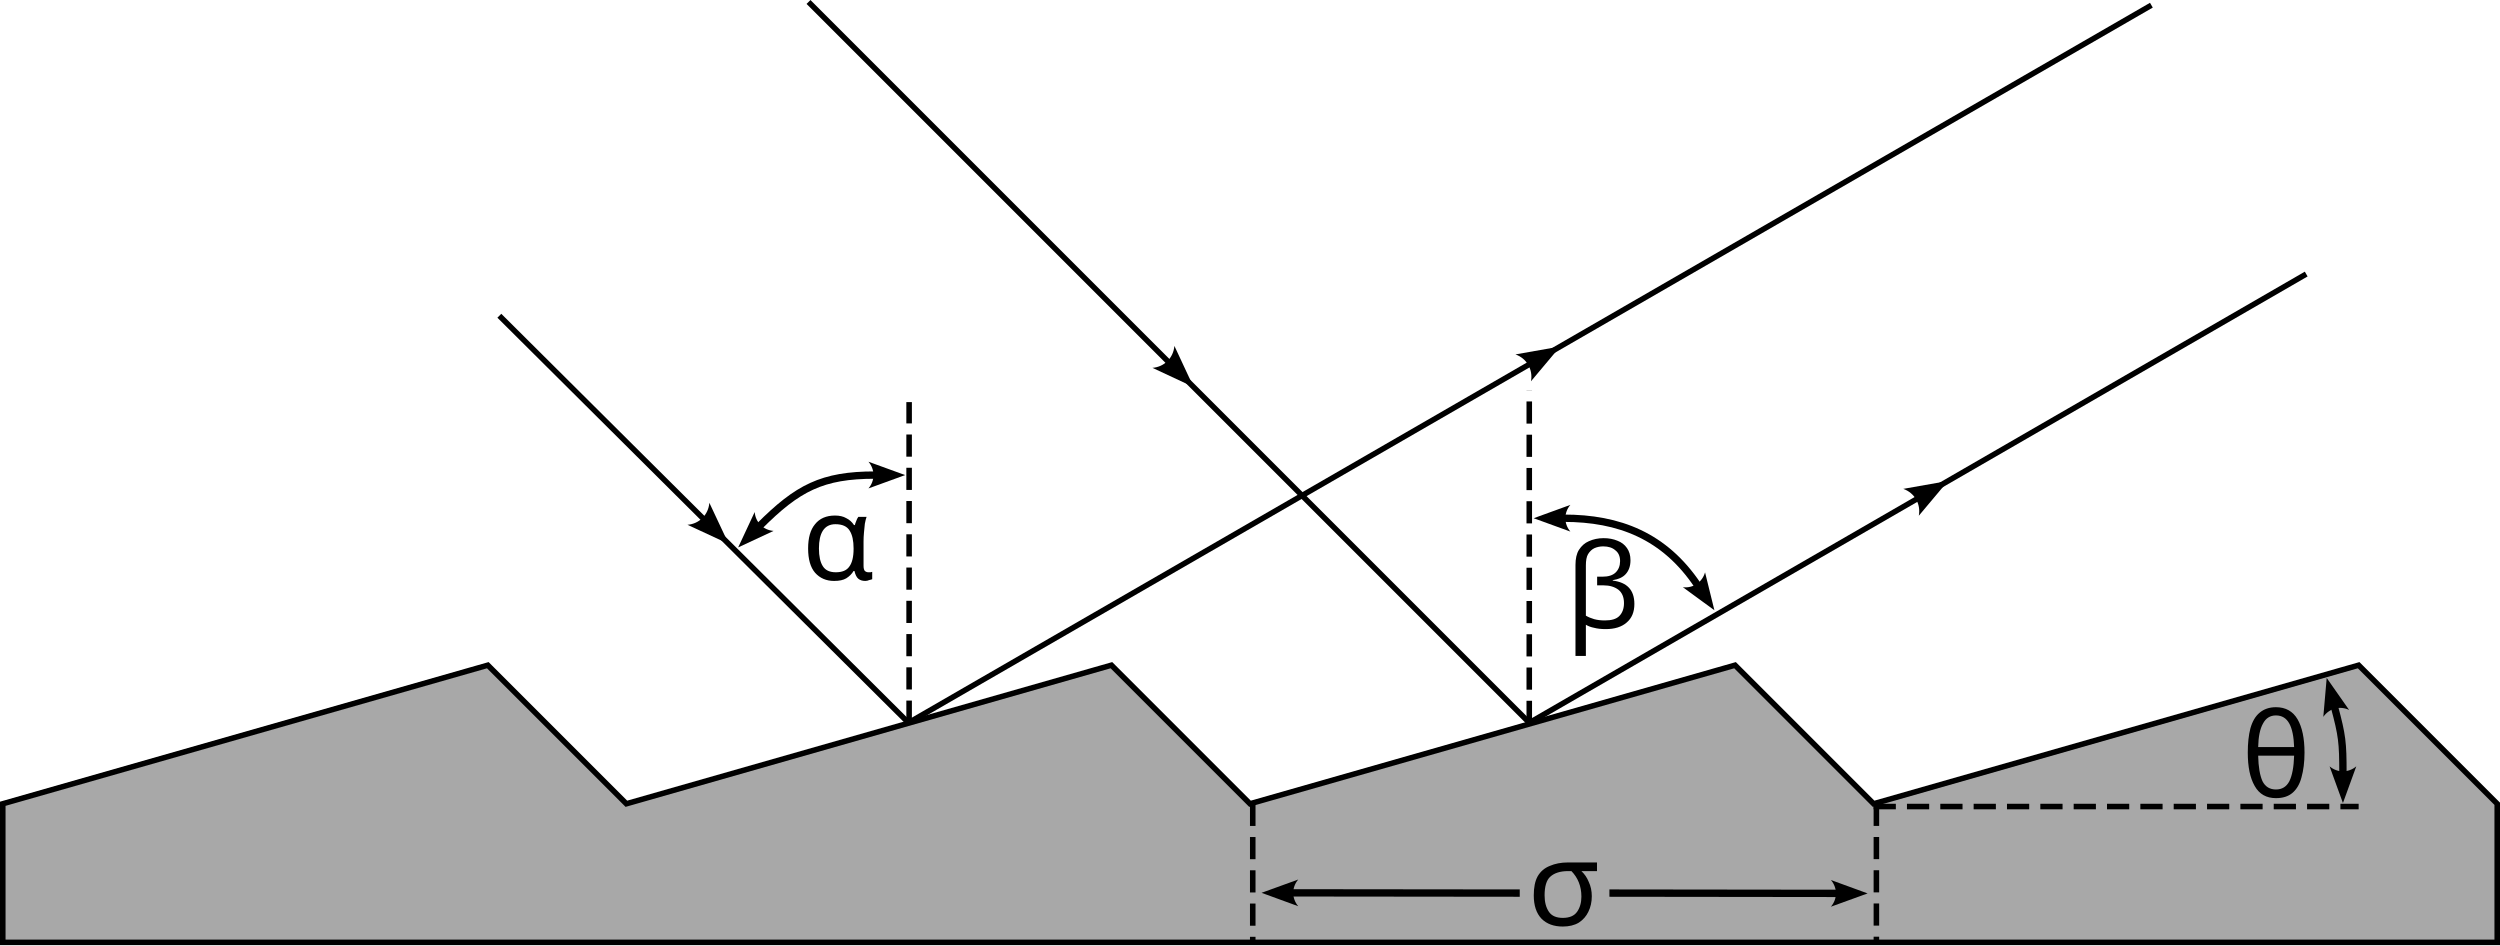
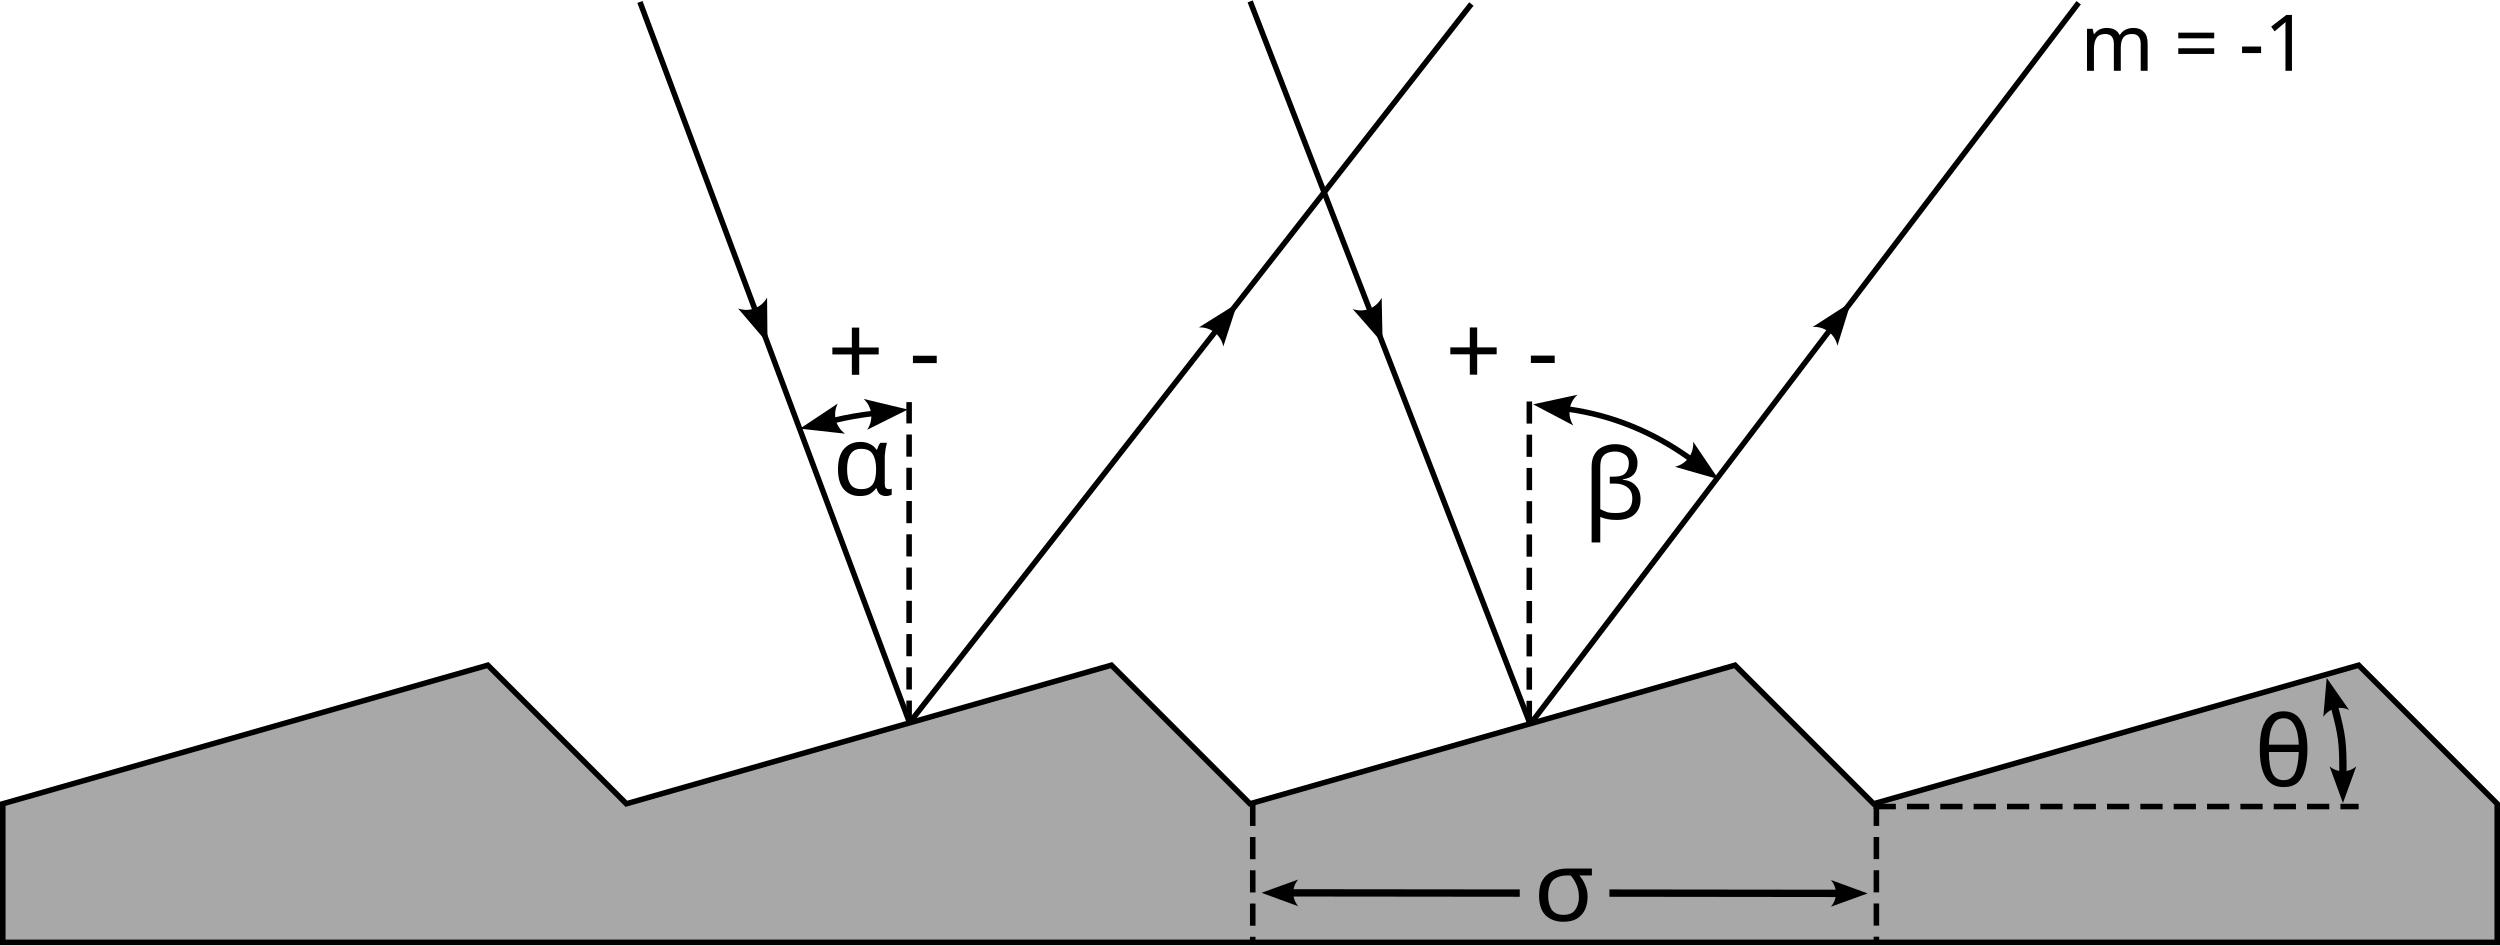
<svg xmlns="http://www.w3.org/2000/svg" width="9.02cm" height="3.41cm" viewBox="0 0 90.2 34.1" version="1.1" id="svg5">
  <defs id="defs2">
-     <marker style="overflow:visible" id="marker9673" refX="0" refY="0" orient="auto-start-reverse" markerWidth="7.7" markerHeight="5.6" viewBox="0 0 7.7 5.6" preserveAspectRatio="xMidYMid">
-       <path transform="scale(0.7)" d="M -2,-4 9,0 -2,4 c 2,-2.33 2,-5.66 0,-8 z" style="fill:context-stroke;fill-rule:evenodd;stroke:none" id="path9671" />
+     <marker style="overflow:visible" id="marker2241" refX="0" refY="0" orient="auto-start-reverse" markerWidth="7.7" markerHeight="5.6" viewBox="0 0 7.7 5.6" preserveAspectRatio="xMidYMid">
+       <path transform="scale(0.7)" d="M -2,-4 9,0 -2,4 c 2,-2.33 2,-5.66 0,-8 z" style="fill:context-stroke;fill-rule:evenodd;stroke:none" id="path2239" />
    </marker>
    <marker style="overflow:visible" id="marker9591" refX="0" refY="0" orient="auto-start-reverse" markerWidth="7.7" markerHeight="5.6" viewBox="0 0 7.7 5.6" preserveAspectRatio="xMidYMid">
      <path transform="scale(0.7)" d="M -2,-4 9,0 -2,4 c 2,-2.33 2,-5.66 0,-8 z" style="fill:context-stroke;fill-rule:evenodd;stroke:none" id="path9589" />
-     </marker>
-     <marker style="overflow:visible" id="marker9551" refX="0" refY="0" orient="auto-start-reverse" markerWidth="7.7" markerHeight="5.6" viewBox="0 0 7.7 5.6" preserveAspectRatio="xMidYMid">
-       <path transform="scale(0.7)" d="M -2,-4 9,0 -2,4 c 2,-2.33 2,-5.66 0,-8 z" style="fill:context-stroke;fill-rule:evenodd;stroke:none" id="path9549" />
    </marker>
    <marker style="overflow:visible" id="marker9477" refX="0" refY="0" orient="auto-start-reverse" markerWidth="7.7" markerHeight="5.6" viewBox="0 0 7.7 5.6" preserveAspectRatio="xMidYMid">
      <path transform="scale(0.7)" d="M -2,-4 9,0 -2,4 c 2,-2.33 2,-5.66 0,-8 z" style="fill:context-stroke;fill-rule:evenodd;stroke:none" id="path9475" />
    </marker>
    <marker style="overflow:visible" id="Arrow2" refX="0" refY="0" orient="auto-start-reverse" markerWidth="5" markerHeight="3.636" viewBox="0 0 7.7 5.6" preserveAspectRatio="xMidYMid">
      <path transform="scale(0.7)" d="M -2,-4 9,0 -2,4 c 2,-2.33 2,-5.66 0,-8 z" style="fill:context-stroke;fill-rule:evenodd;stroke:none" id="arrow2L" />
    </marker>
-     <marker style="overflow:visible" id="Arrow2-6" refX="0" refY="0" orient="auto-start-reverse" markerWidth="5" markerHeight="3.636" viewBox="0 0 7.7 5.6" preserveAspectRatio="xMidYMid">
-       <path transform="scale(0.7)" d="M -2,-4 9,0 -2,4 c 2,-2.33 2,-5.66 0,-8 z" style="fill:context-stroke;fill-rule:evenodd;stroke:none" id="arrow2L-7" />
-     </marker>
-     <marker style="overflow:visible" id="Arrow2-6-2" refX="0" refY="0" orient="auto-start-reverse" markerWidth="5" markerHeight="3.636" viewBox="0 0 7.7 5.6" preserveAspectRatio="xMidYMid">
-       <path transform="scale(0.7)" d="M -2,-4 9,0 -2,4 c 2,-2.33 2,-5.66 0,-8 z" style="fill:context-stroke;fill-rule:evenodd;stroke:none" id="arrow2L-7-9" />
-     </marker>
    <marker style="overflow:visible" id="Arrow2-6-9" refX="0" refY="0" orient="auto-start-reverse" markerWidth="5" markerHeight="3.636" viewBox="0 0 7.7 5.6" preserveAspectRatio="xMidYMid">
      <path transform="scale(0.7)" d="M -2,-4 9,0 -2,4 c 2,-2.33 2,-5.66 0,-8 z" style="fill:context-stroke;fill-rule:evenodd;stroke:none" id="arrow2L-7-3" />
+     </marker>
+     <marker style="overflow:visible" id="marker9477-3" refX="0" refY="0" orient="auto-start-reverse" markerWidth="7.7" markerHeight="5.6" viewBox="0 0 7.7 5.6" preserveAspectRatio="xMidYMid">
+       <path transform="scale(0.7)" d="M -2,-4 9,0 -2,4 c 2,-2.33 2,-5.66 0,-8 z" style="fill:context-stroke;fill-rule:evenodd;stroke:none" id="path9475-6" />
    </marker>
  </defs>
  <g id="layer1" style="display:inline" transform="translate(-24.9,-26)">
    <path style="fill:#a8a8a8;fill-opacity:1;stroke:#000000;stroke-width:0.2;stroke-linecap:butt;stroke-linejoin:miter;stroke-dasharray:none;stroke-opacity:1" d="m 115,60 v -5 l -5,-5 -17.5,5 -5,-5 -17.5,5 -5,-5 -17.5,5 -5,-5 -17.5,5 v 5 z" id="path247" />
    <path style="fill:none;stroke:#000000;stroke-width:0.2;stroke-linecap:butt;stroke-linejoin:miter;stroke-dasharray:0.802, 0.401;stroke-dashoffset:0;stroke-opacity:1" d="M 92.5,55.1 H 110" id="path966" />
    <g id="g9778">
      <path style="fill:none;stroke:#000000;stroke-width:0.265px;stroke-linecap:square;stroke-linejoin:miter;stroke-opacity:1;marker-start:url(#Arrow2);marker-end:url(#Arrow2)" d="m 109.433,53.89 c 0,-1.102 -0.029,-1.354 -0.305,-2.383" id="path2528" />
-       <text xml:space="preserve" style="font-size:4.233px;line-height:1.25;font-family:cmr10;-inkscape-font-specification:cmr10;stroke-width:0.265" x="105.766" y="54.749" id="text3669">
-         <tspan id="tspan3667" style="font-size:4.233px;stroke-width:0.265" x="105.766" y="54.749">θ</tspan>
+       <text xml:space="preserve" style="font-size:3.528px;line-height:1.25;font-family:cmr10;-inkscape-font-specification:cmr10;stroke-width:0.265" x="106.248" y="54.371" id="text3669">
+         <tspan id="tspan3667" style="font-size:3.528px;stroke-width:0.265" x="106.248" y="54.371">θ</tspan>
      </text>
    </g>
  </g>
  <g id="layer2" style="display:inline" transform="translate(-24.9,-26)">
    <g id="g9525" style="display:inline">
-       <path style="display:inline;fill:none;stroke:#000000;stroke-width:0.2;stroke-linecap:butt;stroke-linejoin:miter;stroke-dasharray:none;stroke-opacity:1;marker-mid:url(#marker9477)" d="M 57.678,52.078 80.1,39.132 102.522,26.187" id="path9473" />
-       <path style="display:inline;fill:none;stroke:#000000;stroke-width:0.2;stroke-linecap:butt;stroke-linejoin:miter;stroke-dasharray:none;stroke-opacity:1;marker-mid:url(#marker9477)" d="m 42.916,37.392 7.381,7.343 7.381,7.343" id="path3728" />
+       <path style="display:inline;fill:none;stroke:#000000;stroke-width:0.2;stroke-linecap:butt;stroke-linejoin:miter;stroke-dasharray:none;stroke-opacity:1;marker-mid:url(#marker9477)" d="M 57.729,52.06 68.768,37.938 77.987,26.144" id="path9473" />
+       <path style="display:inline;fill:none;stroke:#000000;stroke-width:0.2;stroke-linecap:butt;stroke-linejoin:miter;stroke-dasharray:none;stroke-opacity:1;marker-mid:url(#marker9477)" d="m 47.989,26.071 4.161,11.122 5.566,14.879" id="path3728" />
    </g>
-     <g id="g9547">
-       <path style="display:inline;fill:none;stroke:#000000;stroke-width:0.2;stroke-linecap:butt;stroke-linejoin:miter;stroke-dasharray:none;stroke-opacity:1;marker-mid:url(#marker9673)" d="M 80.078,52.078 94.093,43.983 108.108,35.888" id="path9543" />
-       <path style="display:inline;fill:none;stroke:#000000;stroke-width:0.2;stroke-linecap:butt;stroke-linejoin:miter;stroke-dasharray:none;stroke-opacity:1;marker-mid:url(#marker9591)" d="M 54.071,26.071 67.074,39.074 80.078,52.078" id="path3728-3" />
+     <g id="g9547" style="display:inline">
+       <path style="display:inline;fill:none;stroke:#000000;stroke-width:0.2;stroke-linecap:butt;stroke-linejoin:miter;stroke-dasharray:none;stroke-opacity:1;marker-mid:url(#marker9591)" d="m 70.006,26.05 4.324,11.158 5.751,14.843" id="path3728-3" />
+       <path style="display:inline;fill:none;stroke:#000000;stroke-width:0.2;stroke-linecap:butt;stroke-linejoin:miter;stroke-dasharray:none;stroke-opacity:1;marker-mid:url(#marker9477-3)" d="M 80.108,52.133 90.918,37.912 99.898,26.099" id="path9473-7" />
    </g>
-     <path style="fill:none;stroke:#000000;stroke-width:0.2;stroke-linecap:butt;stroke-linejoin:miter;stroke-dasharray:0.8, 0.4;stroke-dashoffset:0;stroke-opacity:1" d="M 80.076,52.084 V 40.079" id="path9771" />
-     <path style="fill:none;stroke:#000000;stroke-width:0.2;stroke-linecap:butt;stroke-linejoin:miter;stroke-dasharray:0.8, 0.4;stroke-dashoffset:0;stroke-opacity:1" d="M 57.701,52.077 V 40.508" id="path9773" />
    <g id="g9778-5" style="display:inline" transform="translate(-25.13165,-5.958437)">
-       <path style="fill:none;stroke:#000000;stroke-width:0.265px;stroke-linecap:square;stroke-linejoin:miter;stroke-opacity:1;marker-start:url(#Arrow2-6);marker-end:url(#Arrow2-6)" d="m 111.284,53.077 c -1.197,-1.786 -2.834,-2.421 -4.834,-2.421" id="path2528-3" />
-       <text xml:space="preserve" style="font-size:4.233px;line-height:1.25;font-family:cmr10;-inkscape-font-specification:cmr10;stroke-width:0.265" x="106.514" y="54.611" id="text3669-5">
-         <tspan id="tspan3667-6" style="font-size:4.233px;stroke-width:0.265" x="106.514" y="54.611">β</tspan>
+       <text xml:space="preserve" style="font-size:3.528px;line-height:1.25;font-family:cmr10;-inkscape-font-specification:cmr10;stroke-width:0.2;stroke-dasharray:none" x="107.162" y="50.684" id="text3669-5">
+         <tspan id="tspan3667-6" style="font-size:3.528px;stroke-width:0.2;stroke-dasharray:none" x="107.162" y="50.684">β</tspan>
      </text>
+       <path style="display:inline;fill:none;stroke:#000000;stroke-width:0.2;stroke-linecap:butt;stroke-linejoin:miter;stroke-dasharray:0.8, 0.4;stroke-dashoffset:0;stroke-opacity:1" d="m 80.076,52.084 0.003,-11.941" id="path9771" transform="translate(25.13165,5.958437)" />
+       <text xml:space="preserve" style="font-size:3.528px;line-height:1.25;font-family:cmr10;-inkscape-font-specification:cmr10;display:inline;stroke-width:0.265" x="102.186" y="45.865" id="text1531-5">
+         <tspan id="tspan1529-3" style="font-size:3.528px;stroke-width:0.265" x="102.186" y="45.865">+ -</tspan>
+       </text>
+       <path style="display:inline;fill:none;stroke:#000000;stroke-width:0.2;stroke-dasharray:none;marker-start:url(#marker9477-3);marker-end:url(#marker9477-3)" id="path1618" d="m 81.465,40.759 a 10.331,11.339 0 0 1 4.422,1.794" transform="translate(25.13165,5.958437)" />
    </g>
    <g id="g9778-5-1" style="display:inline" transform="translate(-51.63851,-6.77422)">
-       <path style="fill:none;stroke:#000000;stroke-width:0.265px;stroke-linecap:square;stroke-linejoin:miter;stroke-opacity:1;marker-start:url(#Arrow2-6-2);marker-end:url(#Arrow2-6-2)" d="m 108.113,49.915 c -1.917,0 -2.794,0.464 -4.175,1.844" id="path2528-3-2" />
-       <text xml:space="preserve" style="font-size:4.233px;line-height:1.25;font-family:cmr10;-inkscape-font-specification:cmr10;stroke-width:0.265" x="105.459" y="53.684" id="text3669-5-7">
-         <tspan id="tspan3667-6-0" style="font-size:4.233px;stroke-width:0.265" x="105.459" y="53.684">α</tspan>
+       <text xml:space="preserve" style="font-size:3.528px;line-height:1.25;font-family:cmr10;-inkscape-font-specification:cmr10;stroke-width:0.265" x="106.587" y="50.641" id="text3669-5-7">
+         <tspan id="tspan3667-6-0" style="font-size:3.528px;stroke-width:0.265" x="106.587" y="50.641">α</tspan>
      </text>
+       <path style="display:inline;fill:none;stroke:#000000;stroke-width:0.2;stroke-linecap:butt;stroke-linejoin:miter;stroke-dasharray:0.8, 0.4;stroke-dashoffset:0;stroke-opacity:1" d="M 57.701,52.077 V 40.508" id="path9773" transform="translate(51.63851,6.77422)" />
+       <text xml:space="preserve" style="font-size:3.528px;line-height:1.25;font-family:cmr10;-inkscape-font-specification:cmr10;display:inline;stroke-width:0.265" x="106.4" y="46.686" id="text1531">
+         <tspan id="tspan1529" style="font-size:3.528px;stroke-width:0.265" x="106.4" y="46.686">+ -</tspan>
+       </text>
+       <path style="display:inline;fill:none;stroke:#000000;stroke-width:0.2;stroke-dasharray:none;marker-start:url(#marker2241);marker-end:url(#marker9477-3)" id="path2046" d="m 54.987,41.169 a 11.288,10.982 0 0 1 1.415,-0.251" transform="translate(51.63851,6.77422)" />
    </g>
-     <g id="g10210">
+     <g id="g10210" style="display:inline">
      <path style="fill:none;stroke:#000000;stroke-width:0.2;stroke-linecap:butt;stroke-linejoin:miter;stroke-dasharray:0.8, 0.4;stroke-dashoffset:0;stroke-opacity:1" d="m 70.099,55 v 5" id="path10194" />
      <path style="fill:none;stroke:#000000;stroke-width:0.2;stroke-linecap:butt;stroke-linejoin:miter;stroke-dasharray:0.799, 0.4;stroke-dashoffset:0;stroke-opacity:1" d="m 92.6,55 v 5" id="path10196" />
+       <text xml:space="preserve" style="font-size:3.528px;line-height:1.25;font-family:cmr10;-inkscape-font-specification:cmr10;display:inline;stroke-width:0.265" x="80.243" y="59.229" id="text10418">
+         <tspan id="tspan10416" style="font-size:3.528px;stroke-width:0.265" x="80.243" y="59.229">σ</tspan>
+       </text>
+       <path style="display:inline;fill:none;stroke:#000000;stroke-width:0.265px;stroke-linecap:square;stroke-linejoin:miter;stroke-opacity:1;marker-start:url(#Arrow2-6-9);marker-end:url(#Arrow2-6-9)" d="m 91.2,58.233 -8.1,-0.01 m -3.5,0 -8.1,-0.009" id="path2528-3-6" />
    </g>
-     <path style="display:inline;fill:none;stroke:#000000;stroke-width:0.265px;stroke-linecap:square;stroke-linejoin:miter;stroke-opacity:1;marker-start:url(#Arrow2-6-9);marker-end:url(#Arrow2-6-9)" d="m 91.2,58.233 -8.1,-0.01 m -3.5,0 -8.1,-0.009" id="path2528-3-6" />
-     <text xml:space="preserve" style="font-size:4.233px;line-height:1.25;font-family:cmr10;-inkscape-font-specification:cmr10;stroke-width:0.265" x="80.005" y="59.385" id="text10418">
-       <tspan id="tspan10416" style="stroke-width:0.265" x="80.005" y="59.385">σ</tspan>
+     <text xml:space="preserve" style="font-size:2.822px;line-height:1.25;font-family:cmr10;-inkscape-font-specification:cmr10;stroke-width:0.265" x="99.964" y="28.555" id="text2566">
+       <tspan id="tspan2564" style="font-size:2.822px;stroke-width:0.265" x="99.964" y="28.555">m = -1</tspan>
    </text>
  </g>
</svg>
